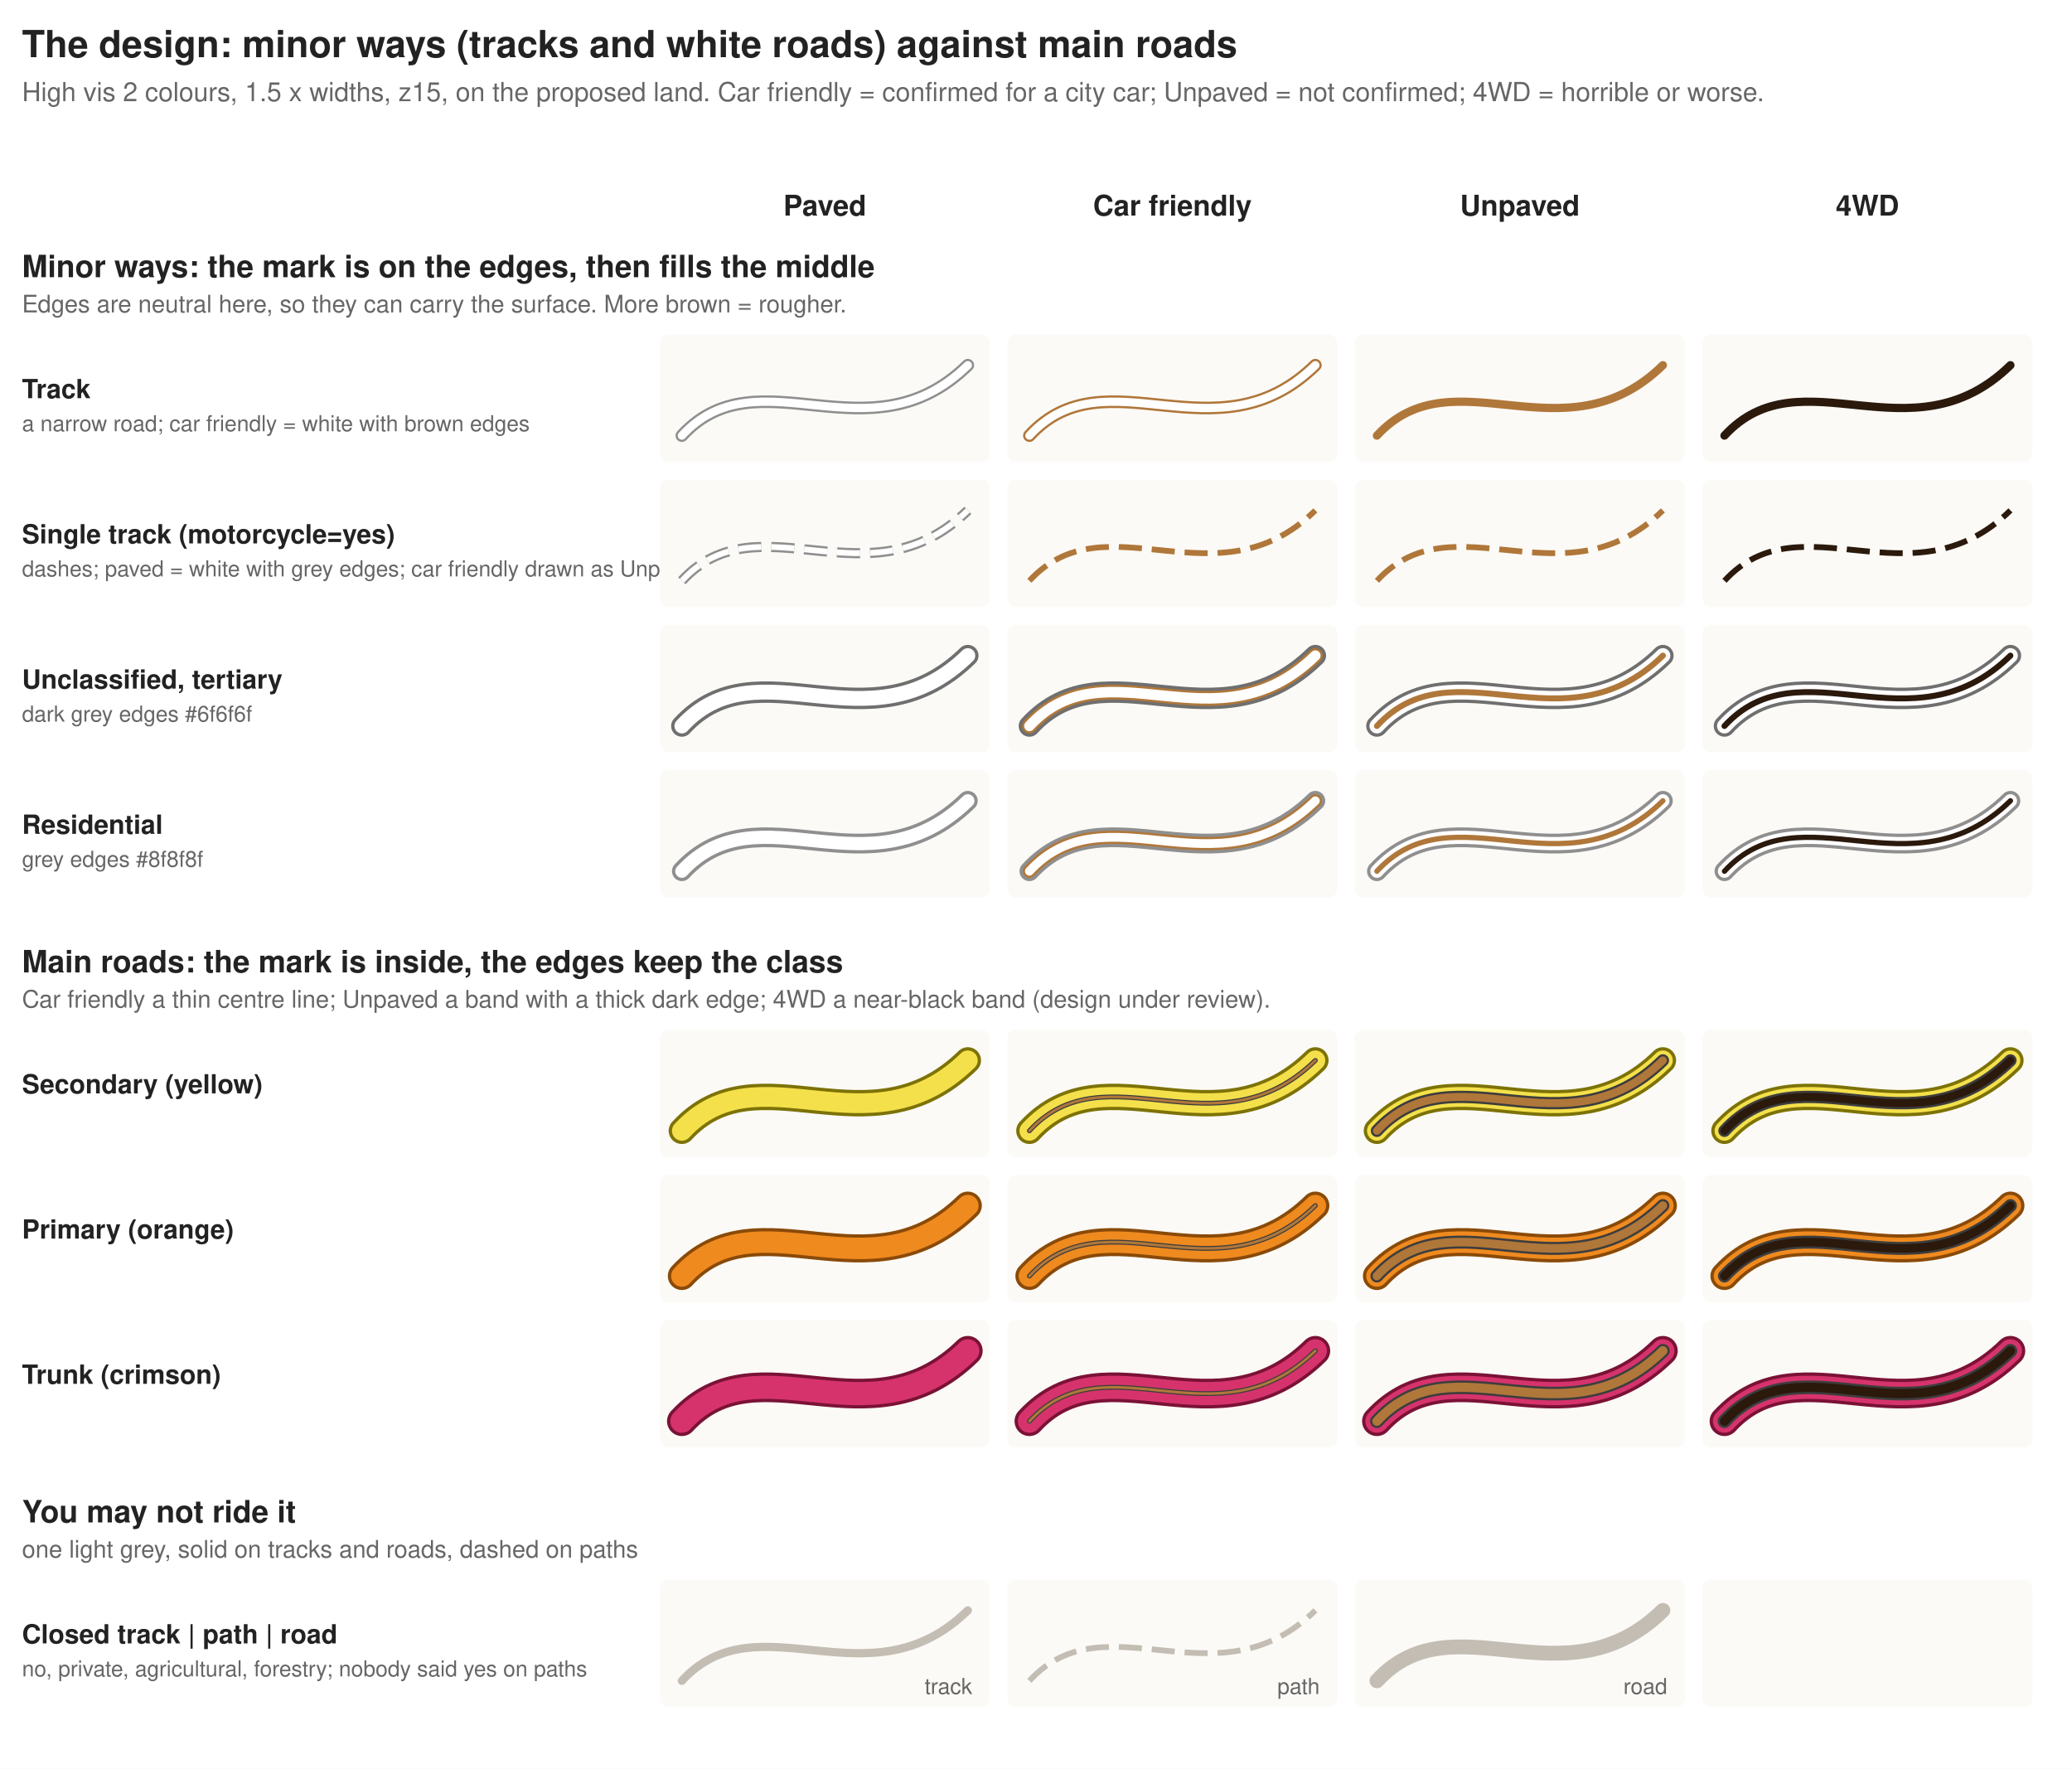
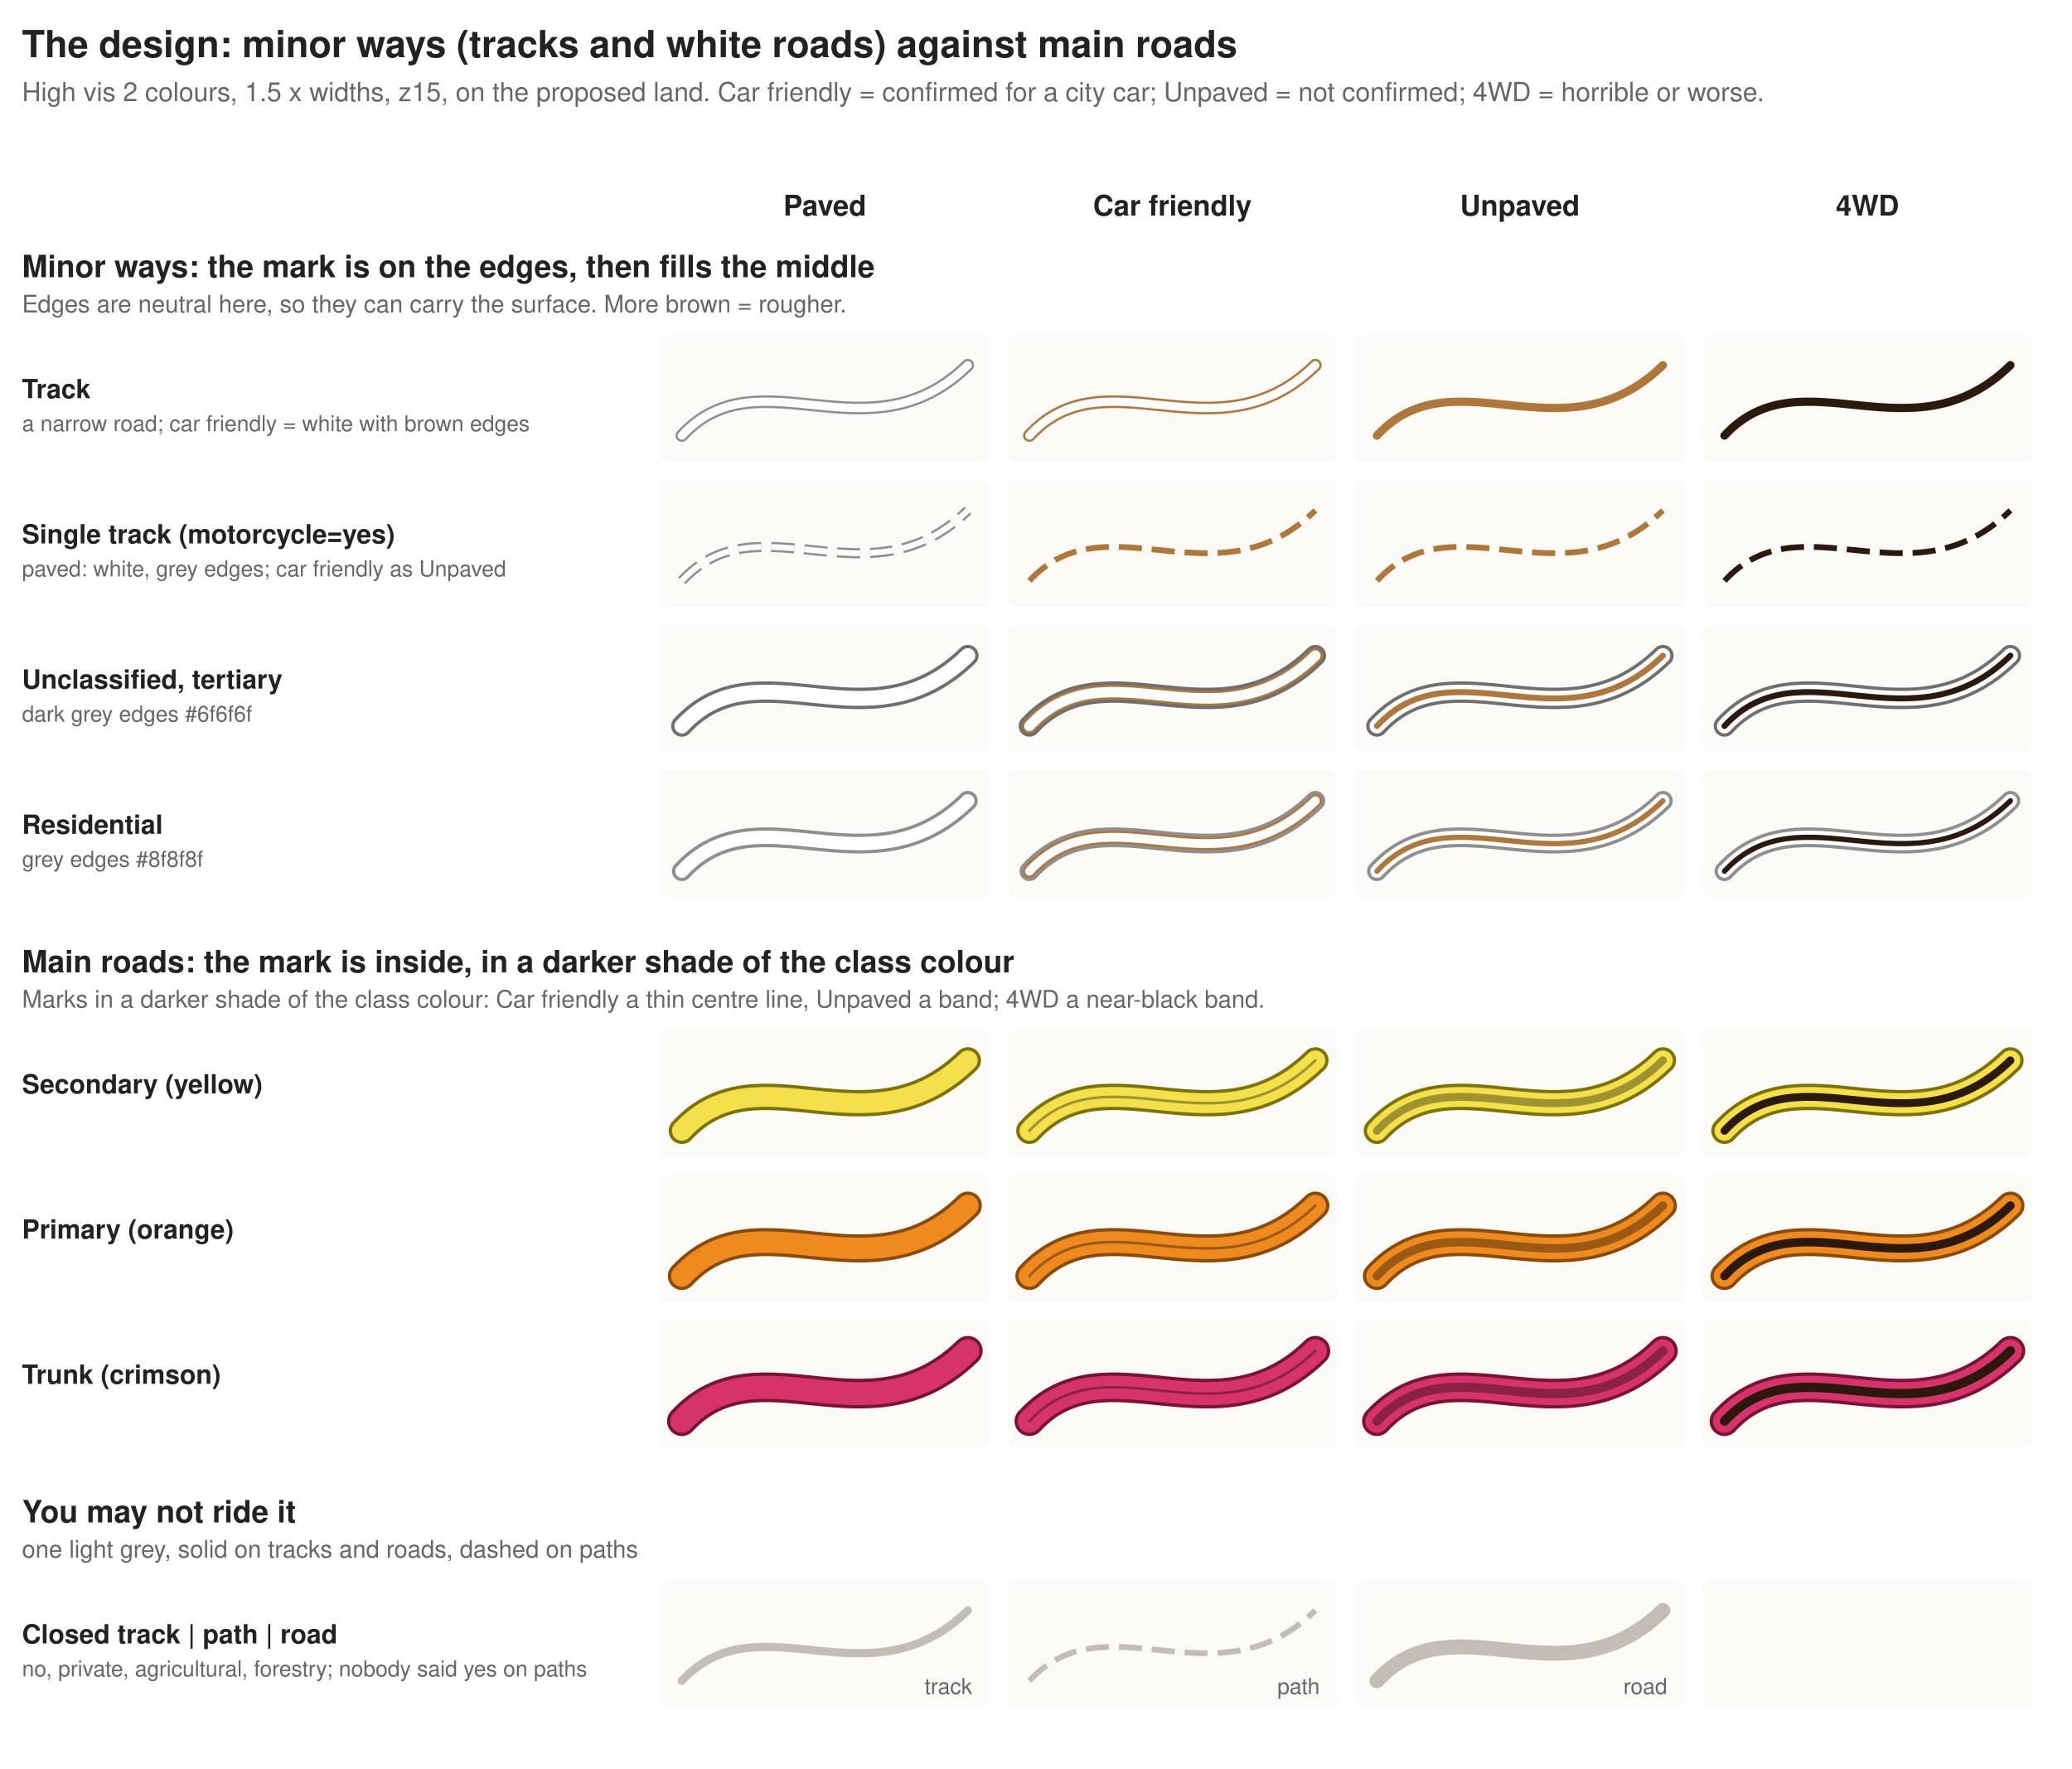
<svg xmlns="http://www.w3.org/2000/svg" width="942" height="804" viewBox="0 0 942 804">
  <rect width="942" height="804" fill="#fff" />
  <text x="10" y="26" font-family="Helvetica, Arial, sans-serif" font-size="17" font-weight="700" fill="#222" text-anchor="start">The design: minor ways (tracks and white roads) against main roads</text>
  <text x="10" y="46" font-family="Helvetica, Arial, sans-serif" font-size="12" font-weight="400" fill="#666" text-anchor="start">High vis 2 colours, 1.5 x widths, z15, on the proposed land. Car friendly = confirmed for a city car; Unpaved = not confirmed; 4WD = horrible or worse.</text>
  <text x="375" y="98" font-family="Helvetica, Arial, sans-serif" font-size="13" font-weight="700" fill="#222" text-anchor="middle">Paved</text>
  <text x="533" y="98" font-family="Helvetica, Arial, sans-serif" font-size="13" font-weight="700" fill="#222" text-anchor="middle">Car friendly</text>
  <text x="691" y="98" font-family="Helvetica, Arial, sans-serif" font-size="13" font-weight="700" fill="#222" text-anchor="middle">Unpaved</text>
  <text x="849" y="98" font-family="Helvetica, Arial, sans-serif" font-size="13" font-weight="700" fill="#222" text-anchor="middle">4WD</text>
  <text x="10" y="126" font-family="Helvetica, Arial, sans-serif" font-size="14" font-weight="700" fill="#222" text-anchor="start">Minor ways: the mark is on the edges, then fills the middle</text>
  <text x="10" y="142" font-family="Helvetica, Arial, sans-serif" font-size="11" font-weight="400" fill="#666" text-anchor="start">Edges are neutral here, so they can carry the surface. More brown = rougher.</text>
  <text x="10" y="181" font-family="Helvetica, Arial, sans-serif" font-size="12" font-weight="700" fill="#222" text-anchor="start">Track</text>
  <text x="10" y="196" font-family="Helvetica, Arial, sans-serif" font-size="10" font-weight="400" fill="#666" text-anchor="start">a narrow road; car friendly = white with brown edges</text>
  <g transform="translate(300 152)">
    <rect width="150" height="58" rx="4" fill="#fbfaf6" />
    <path d="M10 46 C 45 8, 95 58, 140 14" fill="none" stroke="#8f8f8f" stroke-width="5.75" stroke-linecap="round" stroke-linejoin="round" />
    <path d="M10 46 C 45 8, 95 58, 140 14" fill="none" stroke="#ffffff" stroke-width="3.75" stroke-linecap="round" stroke-linejoin="round" />
  </g>
  <g transform="translate(458 152)">
    <rect width="150" height="58" rx="4" fill="#fbfaf6" />
    <path d="M10 46 C 45 8, 95 58, 140 14" fill="none" stroke="#b0773a" stroke-width="5.75" stroke-linecap="round" stroke-linejoin="round" />
    <path d="M10 46 C 45 8, 95 58, 140 14" fill="none" stroke="#ffffff" stroke-width="3.75" stroke-linecap="round" stroke-linejoin="round" />
  </g>
  <g transform="translate(616 152)">
    <rect width="150" height="58" rx="4" fill="#fbfaf6" />
    <path d="M10 46 C 45 8, 95 58, 140 14" fill="none" stroke="#b0773a" stroke-width="3.75" stroke-linecap="round" stroke-linejoin="round" />
  </g>
  <g transform="translate(774 152)">
    <rect width="150" height="58" rx="4" fill="#fbfaf6" />
    <path d="M10 46 C 45 8, 95 58, 140 14" fill="none" stroke="#2b190c" stroke-width="3.75" stroke-linecap="round" stroke-linejoin="round" />
  </g>
  <text x="10" y="247" font-family="Helvetica, Arial, sans-serif" font-size="12" font-weight="700" fill="#222" text-anchor="start">Single track (motorcycle=yes)</text>
-   <text x="10" y="262" font-family="Helvetica, Arial, sans-serif" font-size="10" font-weight="400" fill="#666" text-anchor="start">dashes; paved = white with grey edges; car friendly drawn as Unpaved</text>
+   <text x="10" y="262" font-family="Helvetica, Arial, sans-serif" font-size="10" font-weight="400" fill="#666" text-anchor="start">paved: white, grey edges; car friendly as Unpaved</text>
  <g transform="translate(300 218)">
    <rect width="150" height="58" rx="4" fill="#fbfaf6" />
    <path d="M10 46 C 45 8, 95 58, 140 14" fill="none" stroke="#8f8f8f" stroke-width="4.625" stroke-linecap="butt" stroke-linejoin="round" stroke-dasharray="10.5 4.5" />
    <path d="M10 46 C 45 8, 95 58, 140 14" fill="none" stroke="#ffffff" stroke-width="2.625" stroke-linecap="butt" stroke-linejoin="round" stroke-dasharray="10.5 4.5" />
  </g>
  <g transform="translate(458 218)">
    <rect width="150" height="58" rx="4" fill="#fbfaf6" />
    <path d="M10 46 C 45 8, 95 58, 140 14" fill="none" stroke="#b0773a" stroke-width="2.625" stroke-linecap="butt" stroke-linejoin="round" stroke-dasharray="10.5 4.5" />
  </g>
  <g transform="translate(616 218)">
    <rect width="150" height="58" rx="4" fill="#fbfaf6" />
    <path d="M10 46 C 45 8, 95 58, 140 14" fill="none" stroke="#b0773a" stroke-width="2.625" stroke-linecap="butt" stroke-linejoin="round" stroke-dasharray="10.5 4.5" />
  </g>
  <g transform="translate(774 218)">
    <rect width="150" height="58" rx="4" fill="#fbfaf6" />
    <path d="M10 46 C 45 8, 95 58, 140 14" fill="none" stroke="#2b190c" stroke-width="2.625" stroke-linecap="butt" stroke-linejoin="round" stroke-dasharray="10.5 4.5" />
  </g>
  <text x="10" y="313" font-family="Helvetica, Arial, sans-serif" font-size="12" font-weight="700" fill="#222" text-anchor="start">Unclassified, tertiary</text>
  <text x="10" y="328" font-family="Helvetica, Arial, sans-serif" font-size="10" font-weight="400" fill="#666" text-anchor="start">dark grey edges #6f6f6f</text>
  <g transform="translate(300 284)">
    <rect width="150" height="58" rx="4" fill="#fbfaf6" />
    <path d="M10 46 C 45 8, 95 58, 140 14" fill="none" stroke="#6f6f6f" stroke-width="9.75" stroke-linecap="round" stroke-linejoin="round" />
    <path d="M10 46 C 45 8, 95 58, 140 14" fill="none" stroke="#ffffff" stroke-width="6.75" stroke-linecap="round" stroke-linejoin="round" />
  </g>
  <g transform="translate(458 284)">
    <rect width="150" height="58" rx="4" fill="#fbfaf6" />
    <path d="M10 46 C 45 8, 95 58, 140 14" fill="none" stroke="#6f6f6f" stroke-width="9.75" stroke-linecap="round" stroke-linejoin="round" />
    <path d="M10 46 C 45 8, 95 58, 140 14" fill="none" stroke="#b0773a" stroke-width="6.75" stroke-linecap="round" stroke-linejoin="round" />
    <path d="M10 46 C 45 8, 95 58, 140 14" fill="none" stroke="#ffffff" stroke-width="4.75" stroke-linecap="round" stroke-linejoin="round" />
  </g>
  <g transform="translate(616 284)">
    <rect width="150" height="58" rx="4" fill="#fbfaf6" />
    <path d="M10 46 C 45 8, 95 58, 140 14" fill="none" stroke="#6f6f6f" stroke-width="9.75" stroke-linecap="round" stroke-linejoin="round" />
    <path d="M10 46 C 45 8, 95 58, 140 14" fill="none" stroke="#ffffff" stroke-width="6.75" stroke-linecap="round" stroke-linejoin="round" />
    <path d="M10 46 C 45 8, 95 58, 140 14" fill="none" stroke="#b0773a" stroke-width="2.7" stroke-linecap="round" stroke-linejoin="round" />
  </g>
  <g transform="translate(774 284)">
    <rect width="150" height="58" rx="4" fill="#fbfaf6" />
    <path d="M10 46 C 45 8, 95 58, 140 14" fill="none" stroke="#6f6f6f" stroke-width="9.75" stroke-linecap="round" stroke-linejoin="round" />
    <path d="M10 46 C 45 8, 95 58, 140 14" fill="none" stroke="#ffffff" stroke-width="6.75" stroke-linecap="round" stroke-linejoin="round" />
    <path d="M10 46 C 45 8, 95 58, 140 14" fill="none" stroke="#2b190c" stroke-width="2.7" stroke-linecap="round" stroke-linejoin="round" />
  </g>
  <text x="10" y="379" font-family="Helvetica, Arial, sans-serif" font-size="12" font-weight="700" fill="#222" text-anchor="start">Residential</text>
  <text x="10" y="394" font-family="Helvetica, Arial, sans-serif" font-size="10" font-weight="400" fill="#666" text-anchor="start">grey edges #8f8f8f</text>
  <g transform="translate(300 350)">
    <rect width="150" height="58" rx="4" fill="#fbfaf6" />
    <path d="M10 46 C 45 8, 95 58, 140 14" fill="none" stroke="#8f8f8f" stroke-width="9" stroke-linecap="round" stroke-linejoin="round" />
    <path d="M10 46 C 45 8, 95 58, 140 14" fill="none" stroke="#ffffff" stroke-width="6" stroke-linecap="round" stroke-linejoin="round" />
  </g>
  <g transform="translate(458 350)">
    <rect width="150" height="58" rx="4" fill="#fbfaf6" />
    <path d="M10 46 C 45 8, 95 58, 140 14" fill="none" stroke="#8f8f8f" stroke-width="9" stroke-linecap="round" stroke-linejoin="round" />
    <path d="M10 46 C 45 8, 95 58, 140 14" fill="none" stroke="#b0773a" stroke-width="6" stroke-linecap="round" stroke-linejoin="round" />
    <path d="M10 46 C 45 8, 95 58, 140 14" fill="none" stroke="#ffffff" stroke-width="4" stroke-linecap="round" stroke-linejoin="round" />
  </g>
  <g transform="translate(616 350)">
    <rect width="150" height="58" rx="4" fill="#fbfaf6" />
    <path d="M10 46 C 45 8, 95 58, 140 14" fill="none" stroke="#8f8f8f" stroke-width="9" stroke-linecap="round" stroke-linejoin="round" />
    <path d="M10 46 C 45 8, 95 58, 140 14" fill="none" stroke="#ffffff" stroke-width="6" stroke-linecap="round" stroke-linejoin="round" />
    <path d="M10 46 C 45 8, 95 58, 140 14" fill="none" stroke="#b0773a" stroke-width="2.4" stroke-linecap="round" stroke-linejoin="round" />
  </g>
  <g transform="translate(774 350)">
    <rect width="150" height="58" rx="4" fill="#fbfaf6" />
    <path d="M10 46 C 45 8, 95 58, 140 14" fill="none" stroke="#8f8f8f" stroke-width="9" stroke-linecap="round" stroke-linejoin="round" />
    <path d="M10 46 C 45 8, 95 58, 140 14" fill="none" stroke="#ffffff" stroke-width="6" stroke-linecap="round" stroke-linejoin="round" />
    <path d="M10 46 C 45 8, 95 58, 140 14" fill="none" stroke="#2b190c" stroke-width="2.4" stroke-linecap="round" stroke-linejoin="round" />
  </g>
-   <text x="10" y="442" font-family="Helvetica, Arial, sans-serif" font-size="14" font-weight="700" fill="#222" text-anchor="start">Main roads: the mark is inside, the edges keep the class</text>
-   <text x="10" y="458" font-family="Helvetica, Arial, sans-serif" font-size="11" font-weight="400" fill="#666" text-anchor="start">Car friendly a thin centre line; Unpaved a band with a thick dark edge; 4WD a near-black band (design under review).</text>
+   <text x="10" y="442" font-family="Helvetica, Arial, sans-serif" font-size="14" font-weight="700" fill="#222" text-anchor="start">Main roads: the mark is inside, in a darker shade of the class colour</text>
+   <text x="10" y="458" font-family="Helvetica, Arial, sans-serif" font-size="11" font-weight="400" fill="#666" text-anchor="start">Marks in a darker shade of the class colour: Car friendly a thin centre line, Unpaved a band; 4WD a near-black band.</text>
  <text x="10" y="497" font-family="Helvetica, Arial, sans-serif" font-size="12" font-weight="700" fill="#222" text-anchor="start">Secondary (yellow)</text>
  <g transform="translate(300 468)">
    <rect width="150" height="58" rx="4" fill="#fbfaf6" />
    <path d="M10 46 C 45 8, 95 58, 140 14" fill="none" stroke="#7d7206" stroke-width="12" stroke-linecap="round" stroke-linejoin="round" />
    <path d="M10 46 C 45 8, 95 58, 140 14" fill="none" stroke="#f4e04a" stroke-width="9" stroke-linecap="round" stroke-linejoin="round" />
  </g>
  <g transform="translate(458 468)">
    <rect width="150" height="58" rx="4" fill="#fbfaf6" />
    <path d="M10 46 C 45 8, 95 58, 140 14" fill="none" stroke="#7d7206" stroke-width="12" stroke-linecap="round" stroke-linejoin="round" />
    <path d="M10 46 C 45 8, 95 58, 140 14" fill="none" stroke="#f4e04a" stroke-width="9" stroke-linecap="round" stroke-linejoin="round" />
-     <path d="M10 46 C 45 8, 95 58, 140 14" fill="none" stroke="#3d3d3d" stroke-width="2.2" stroke-linecap="round" stroke-linejoin="round" />
-     <path d="M10 46 C 45 8, 95 58, 140 14" fill="none" stroke="#b0773a" stroke-width="1.2" stroke-linecap="round" stroke-linejoin="round" />
+     <path d="M10 46 C 45 8, 95 58, 140 14" fill="none" stroke="#9f9230" stroke-width="1.2" stroke-linecap="round" stroke-linejoin="round" />
  </g>
  <g transform="translate(616 468)">
    <rect width="150" height="58" rx="4" fill="#fbfaf6" />
    <path d="M10 46 C 45 8, 95 58, 140 14" fill="none" stroke="#7d7206" stroke-width="12" stroke-linecap="round" stroke-linejoin="round" />
    <path d="M10 46 C 45 8, 95 58, 140 14" fill="none" stroke="#f4e04a" stroke-width="9" stroke-linecap="round" stroke-linejoin="round" />
-     <path d="M10 46 C 45 8, 95 58, 140 14" fill="none" stroke="#3d3d3d" stroke-width="5.6" stroke-linecap="round" stroke-linejoin="round" />
-     <path d="M10 46 C 45 8, 95 58, 140 14" fill="none" stroke="#b0773a" stroke-width="3.6" stroke-linecap="round" stroke-linejoin="round" />
+     <path d="M10 46 C 45 8, 95 58, 140 14" fill="none" stroke="#9f9230" stroke-width="3.6" stroke-linecap="round" stroke-linejoin="round" />
  </g>
  <g transform="translate(774 468)">
    <rect width="150" height="58" rx="4" fill="#fbfaf6" />
    <path d="M10 46 C 45 8, 95 58, 140 14" fill="none" stroke="#7d7206" stroke-width="12" stroke-linecap="round" stroke-linejoin="round" />
    <path d="M10 46 C 45 8, 95 58, 140 14" fill="none" stroke="#f4e04a" stroke-width="9" stroke-linecap="round" stroke-linejoin="round" />
-     <path d="M10 46 C 45 8, 95 58, 140 14" fill="none" stroke="#3d3d3d" stroke-width="5.6" stroke-linecap="round" stroke-linejoin="round" />
    <path d="M10 46 C 45 8, 95 58, 140 14" fill="none" stroke="#2b190c" stroke-width="3.6" stroke-linecap="round" stroke-linejoin="round" />
  </g>
  <text x="10" y="563" font-family="Helvetica, Arial, sans-serif" font-size="12" font-weight="700" fill="#222" text-anchor="start">Primary (orange)</text>
  <g transform="translate(300 534)">
    <rect width="150" height="58" rx="4" fill="#fbfaf6" />
    <path d="M10 46 C 45 8, 95 58, 140 14" fill="none" stroke="#8a4a08" stroke-width="12.75" stroke-linecap="round" stroke-linejoin="round" />
    <path d="M10 46 C 45 8, 95 58, 140 14" fill="none" stroke="#ef8a1f" stroke-width="9.75" stroke-linecap="round" stroke-linejoin="round" />
  </g>
  <g transform="translate(458 534)">
    <rect width="150" height="58" rx="4" fill="#fbfaf6" />
    <path d="M10 46 C 45 8, 95 58, 140 14" fill="none" stroke="#8a4a08" stroke-width="12.75" stroke-linecap="round" stroke-linejoin="round" />
    <path d="M10 46 C 45 8, 95 58, 140 14" fill="none" stroke="#ef8a1f" stroke-width="9.75" stroke-linecap="round" stroke-linejoin="round" />
-     <path d="M10 46 C 45 8, 95 58, 140 14" fill="none" stroke="#3d3d3d" stroke-width="2.2" stroke-linecap="round" stroke-linejoin="round" />
-     <path d="M10 46 C 45 8, 95 58, 140 14" fill="none" stroke="#b0773a" stroke-width="1.2" stroke-linecap="round" stroke-linejoin="round" />
+     <path d="M10 46 C 45 8, 95 58, 140 14" fill="none" stroke="#9b5a14" stroke-width="1.2" stroke-linecap="round" stroke-linejoin="round" />
  </g>
  <g transform="translate(616 534)">
    <rect width="150" height="58" rx="4" fill="#fbfaf6" />
    <path d="M10 46 C 45 8, 95 58, 140 14" fill="none" stroke="#8a4a08" stroke-width="12.75" stroke-linecap="round" stroke-linejoin="round" />
    <path d="M10 46 C 45 8, 95 58, 140 14" fill="none" stroke="#ef8a1f" stroke-width="9.75" stroke-linecap="round" stroke-linejoin="round" />
-     <path d="M10 46 C 45 8, 95 58, 140 14" fill="none" stroke="#3d3d3d" stroke-width="5.9" stroke-linecap="round" stroke-linejoin="round" />
-     <path d="M10 46 C 45 8, 95 58, 140 14" fill="none" stroke="#b0773a" stroke-width="3.9" stroke-linecap="round" stroke-linejoin="round" />
+     <path d="M10 46 C 45 8, 95 58, 140 14" fill="none" stroke="#9b5a14" stroke-width="3.9" stroke-linecap="round" stroke-linejoin="round" />
  </g>
  <g transform="translate(774 534)">
    <rect width="150" height="58" rx="4" fill="#fbfaf6" />
    <path d="M10 46 C 45 8, 95 58, 140 14" fill="none" stroke="#8a4a08" stroke-width="12.75" stroke-linecap="round" stroke-linejoin="round" />
    <path d="M10 46 C 45 8, 95 58, 140 14" fill="none" stroke="#ef8a1f" stroke-width="9.75" stroke-linecap="round" stroke-linejoin="round" />
-     <path d="M10 46 C 45 8, 95 58, 140 14" fill="none" stroke="#3d3d3d" stroke-width="5.9" stroke-linecap="round" stroke-linejoin="round" />
    <path d="M10 46 C 45 8, 95 58, 140 14" fill="none" stroke="#2b190c" stroke-width="3.9" stroke-linecap="round" stroke-linejoin="round" />
  </g>
  <text x="10" y="629" font-family="Helvetica, Arial, sans-serif" font-size="12" font-weight="700" fill="#222" text-anchor="start">Trunk (crimson)</text>
  <g transform="translate(300 600)">
    <rect width="150" height="58" rx="4" fill="#fbfaf6" />
    <path d="M10 46 C 45 8, 95 58, 140 14" fill="none" stroke="#7a1236" stroke-width="13.5" stroke-linecap="round" stroke-linejoin="round" />
    <path d="M10 46 C 45 8, 95 58, 140 14" fill="none" stroke="#d6336c" stroke-width="10.5" stroke-linecap="round" stroke-linejoin="round" />
  </g>
  <g transform="translate(458 600)">
    <rect width="150" height="58" rx="4" fill="#fbfaf6" />
    <path d="M10 46 C 45 8, 95 58, 140 14" fill="none" stroke="#7a1236" stroke-width="13.5" stroke-linecap="round" stroke-linejoin="round" />
    <path d="M10 46 C 45 8, 95 58, 140 14" fill="none" stroke="#d6336c" stroke-width="10.5" stroke-linecap="round" stroke-linejoin="round" />
-     <path d="M10 46 C 45 8, 95 58, 140 14" fill="none" stroke="#3d3d3d" stroke-width="2.2" stroke-linecap="round" stroke-linejoin="round" />
-     <path d="M10 46 C 45 8, 95 58, 140 14" fill="none" stroke="#b0773a" stroke-width="1.2" stroke-linecap="round" stroke-linejoin="round" />
+     <path d="M10 46 C 45 8, 95 58, 140 14" fill="none" stroke="#8b2146" stroke-width="1.2" stroke-linecap="round" stroke-linejoin="round" />
  </g>
  <g transform="translate(616 600)">
    <rect width="150" height="58" rx="4" fill="#fbfaf6" />
    <path d="M10 46 C 45 8, 95 58, 140 14" fill="none" stroke="#7a1236" stroke-width="13.5" stroke-linecap="round" stroke-linejoin="round" />
    <path d="M10 46 C 45 8, 95 58, 140 14" fill="none" stroke="#d6336c" stroke-width="10.5" stroke-linecap="round" stroke-linejoin="round" />
-     <path d="M10 46 C 45 8, 95 58, 140 14" fill="none" stroke="#3d3d3d" stroke-width="6.2" stroke-linecap="round" stroke-linejoin="round" />
-     <path d="M10 46 C 45 8, 95 58, 140 14" fill="none" stroke="#b0773a" stroke-width="4.2" stroke-linecap="round" stroke-linejoin="round" />
+     <path d="M10 46 C 45 8, 95 58, 140 14" fill="none" stroke="#8b2146" stroke-width="4.2" stroke-linecap="round" stroke-linejoin="round" />
  </g>
  <g transform="translate(774 600)">
    <rect width="150" height="58" rx="4" fill="#fbfaf6" />
    <path d="M10 46 C 45 8, 95 58, 140 14" fill="none" stroke="#7a1236" stroke-width="13.5" stroke-linecap="round" stroke-linejoin="round" />
    <path d="M10 46 C 45 8, 95 58, 140 14" fill="none" stroke="#d6336c" stroke-width="10.5" stroke-linecap="round" stroke-linejoin="round" />
-     <path d="M10 46 C 45 8, 95 58, 140 14" fill="none" stroke="#3d3d3d" stroke-width="6.2" stroke-linecap="round" stroke-linejoin="round" />
    <path d="M10 46 C 45 8, 95 58, 140 14" fill="none" stroke="#2b190c" stroke-width="4.2" stroke-linecap="round" stroke-linejoin="round" />
  </g>
  <text x="10" y="692" font-family="Helvetica, Arial, sans-serif" font-size="14" font-weight="700" fill="#222" text-anchor="start">You may not ride it</text>
  <text x="10" y="708" font-family="Helvetica, Arial, sans-serif" font-size="11" font-weight="400" fill="#666" text-anchor="start">one light grey, solid on tracks and roads, dashed on paths</text>
  <text x="10" y="747" font-family="Helvetica, Arial, sans-serif" font-size="12" font-weight="700" fill="#222" text-anchor="start">Closed track | path | road</text>
  <text x="10" y="762" font-family="Helvetica, Arial, sans-serif" font-size="10" font-weight="400" fill="#666" text-anchor="start">no, private, agricultural, forestry; nobody said yes on paths</text>
  <g transform="translate(300 718)">
    <rect width="150" height="58" rx="4" fill="#fbfaf6" />
    <path d="M10 46 C 45 8, 95 58, 140 14" fill="none" stroke="#c4bdb4" stroke-width="3.75" stroke-linecap="round" stroke-linejoin="round" />
    <text x="142" y="52" font-family="Helvetica, Arial, sans-serif" font-size="10" font-weight="400" fill="#666" text-anchor="end">track</text>
  </g>
  <g transform="translate(458 718)">
    <rect width="150" height="58" rx="4" fill="#fbfaf6" />
    <path d="M10 46 C 45 8, 95 58, 140 14" fill="none" stroke="#c4bdb4" stroke-width="2.625" stroke-linecap="butt" stroke-linejoin="round" stroke-dasharray="10.5 4.5" />
    <text x="142" y="52" font-family="Helvetica, Arial, sans-serif" font-size="10" font-weight="400" fill="#666" text-anchor="end">path</text>
  </g>
  <g transform="translate(616 718)">
    <rect width="150" height="58" rx="4" fill="#fbfaf6" />
    <path d="M10 46 C 45 8, 95 58, 140 14" fill="none" stroke="#c4bdb4" stroke-width="6.75" stroke-linecap="round" stroke-linejoin="round" />
    <text x="142" y="52" font-family="Helvetica, Arial, sans-serif" font-size="10" font-weight="400" fill="#666" text-anchor="end">road</text>
  </g>
  <g transform="translate(774 718)">
    <rect width="150" height="58" rx="4" fill="#fbfaf6" />
  </g>
</svg>
